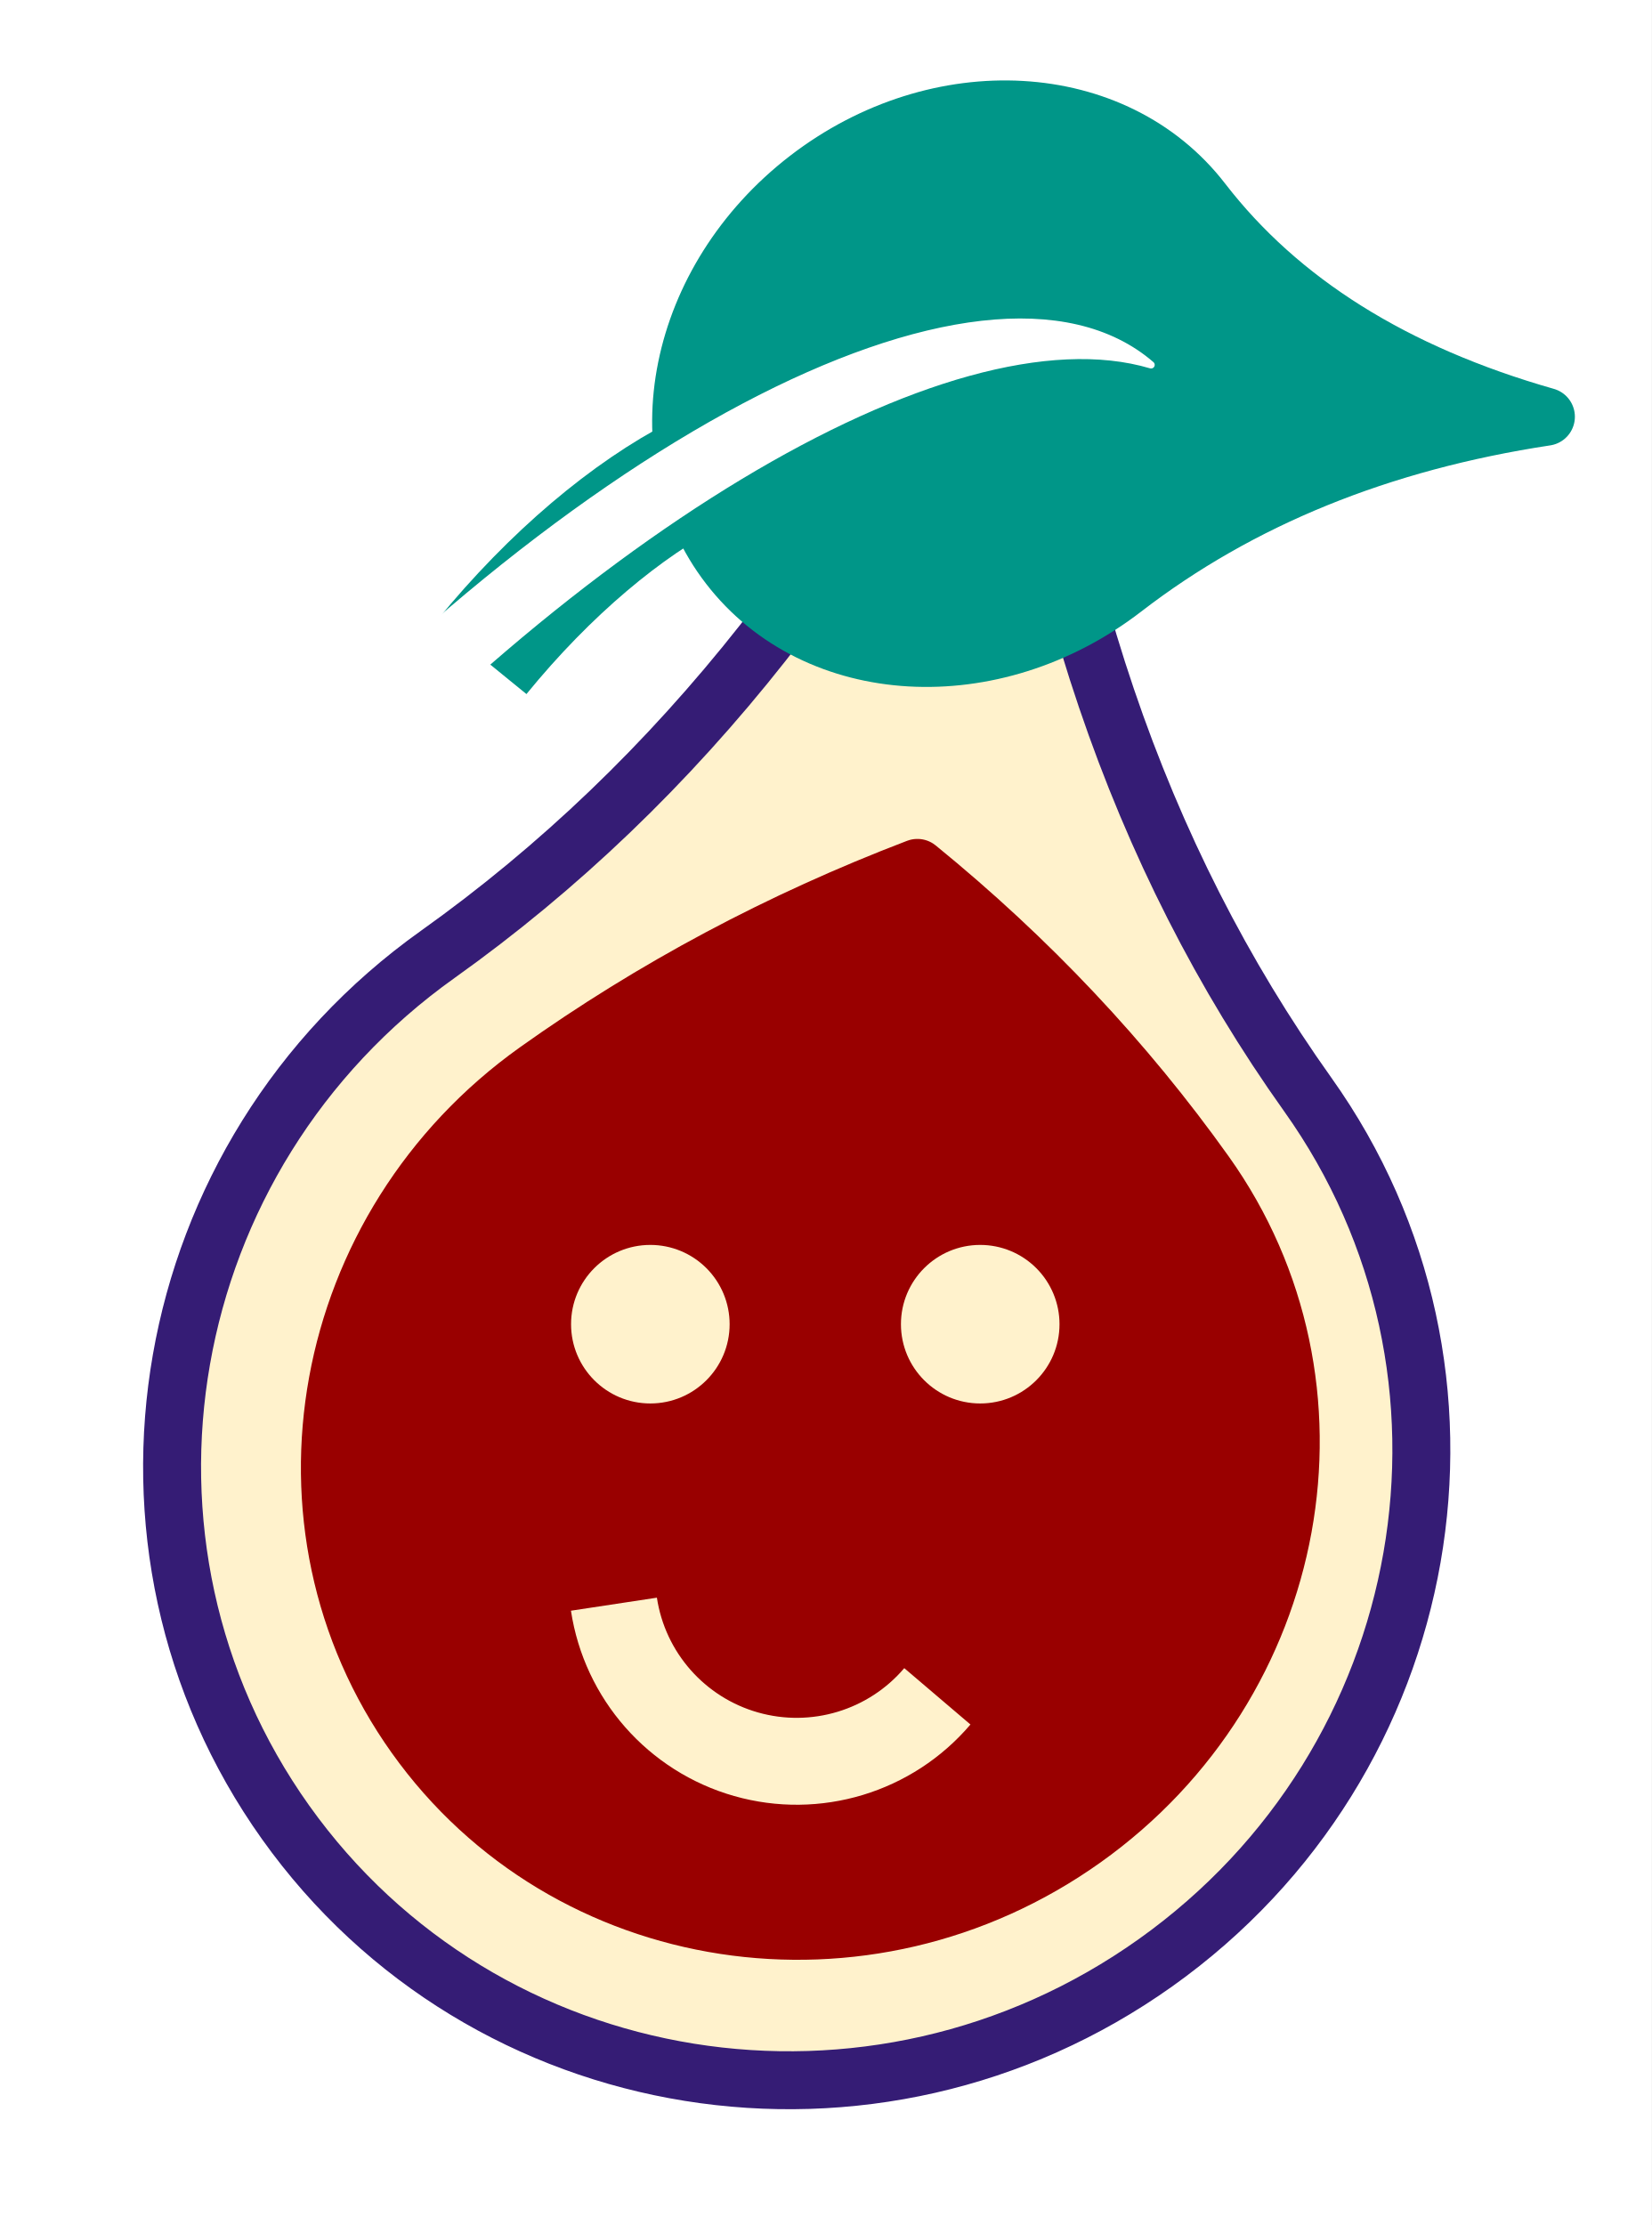
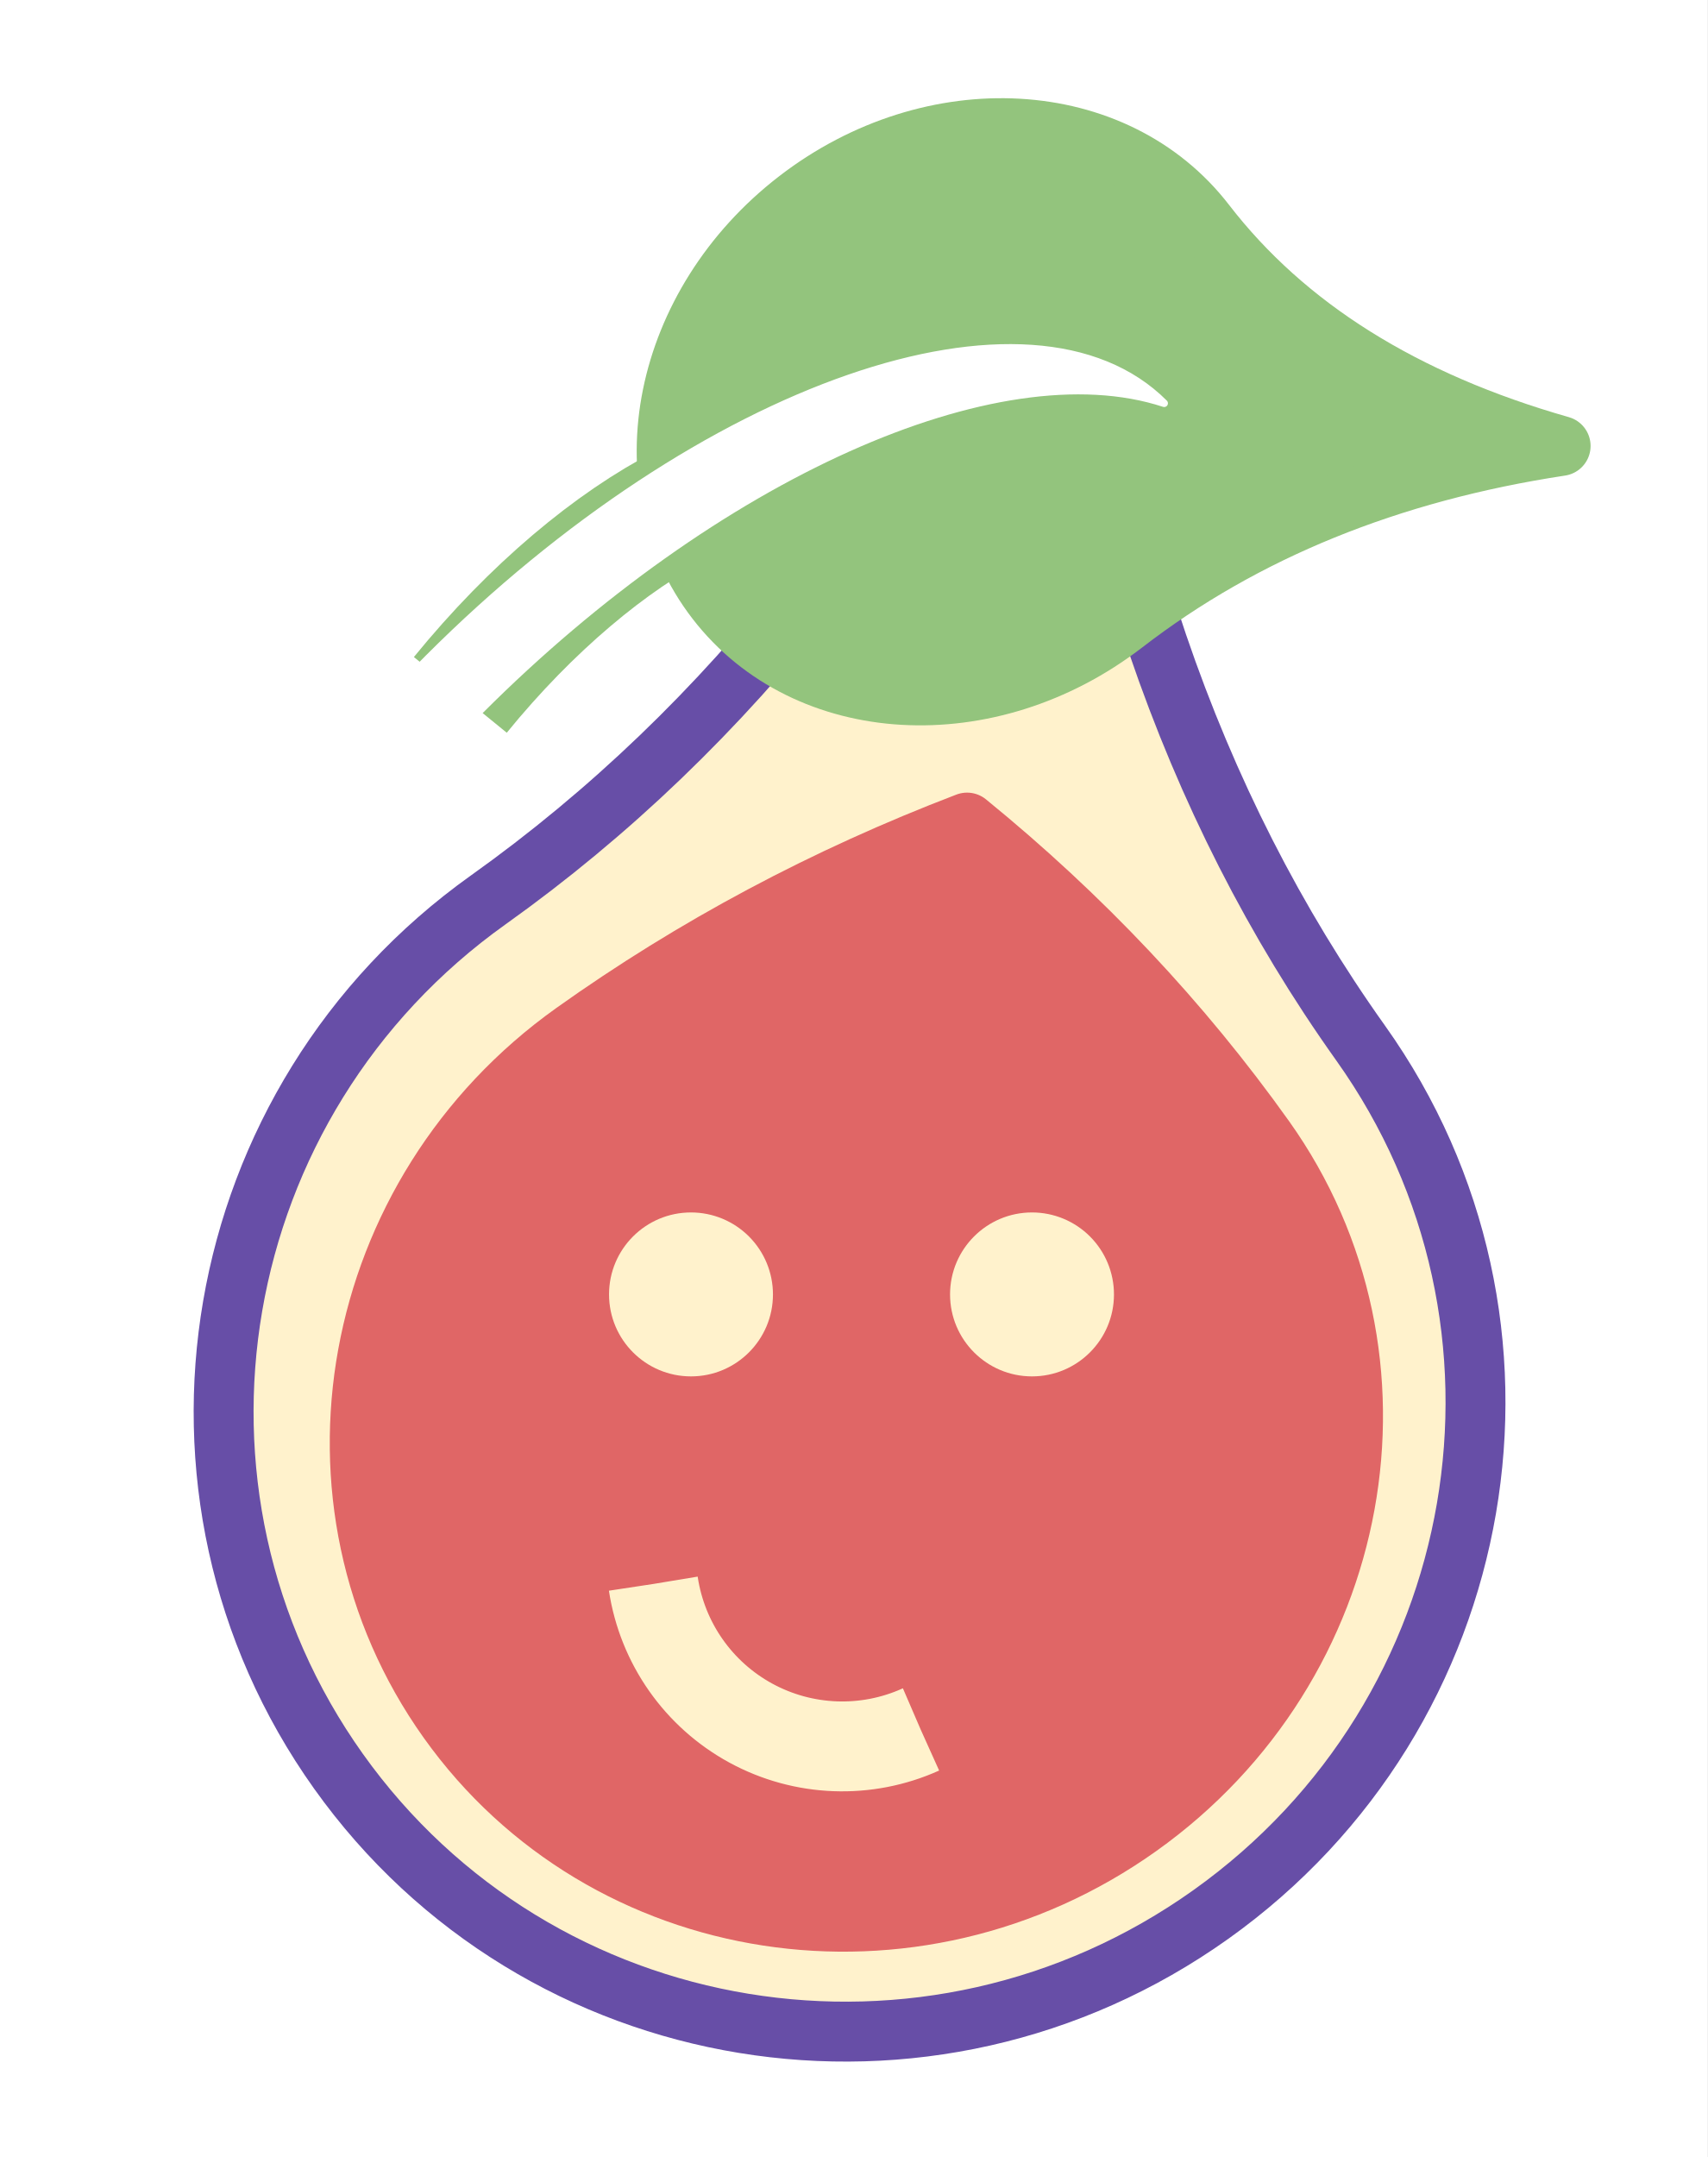
- <svg xmlns="http://www.w3.org/2000/svg" version="1.1" viewBox="0.0 0.0 228.0 307.199" fill="none" stroke="none" stroke-linecap="square" stroke-miterlimit="10">
+ <svg xmlns="http://www.w3.org/2000/svg" version="1.1" viewBox="0.0 0.0 228.0 288.0" fill="none" stroke="none" stroke-linecap="square" stroke-miterlimit="10">
  <clipPath id="g106732f9e27_0_4.0">
-     <path d="m0 0l228.0 0l0 307.199l-228.0 0l0 -307.199z" clip-rule="nonzero" />
+     <path d="m0 0l228.0 0l0 288.0l-228.0 0l0 -288.0z" clip-rule="nonzero" />
  </clipPath>
  <g clip-path="url(#g106732f9e27_0_4.0)">
-     <path fill="#ffffff" d="m0 0l228.0 0l0 307.199l-228.0 0z" fill-rule="evenodd" />
-     <path fill="#000000" fill-opacity="0.0" d="m66.477 90.774l0 0c19.004 -23.318 42.694 -35.466 52.913 -27.134l-34.409 42.22z" fill-rule="evenodd" />
-     <path fill="#000000" fill-opacity="0.0" d="m66.477 90.774l0 0c19.004 -23.318 42.694 -35.466 52.913 -27.134" fill-rule="evenodd" />
-     <path stroke="#009688" stroke-width="16.0" stroke-linejoin="round" stroke-linecap="butt" d="m66.477 90.774l0 0c19.004 -23.318 42.694 -35.466 52.913 -27.134" fill-rule="evenodd" />
-     <path fill="#fff2cc" d="m39.439 251.623l0 0c-27.379 -38.434 -17.988 -92.089 20.976 -119.843q50.132 -35.708 79.386 -100.725q5.514 70.614 40.74 120.063l0 0c27.379 38.434 17.988 92.089 -20.976 119.843l0 0c-38.964 27.753 -92.747 19.095 -120.126 -19.339z" fill-rule="evenodd" />
-     <path stroke="#351c75" stroke-width="8.0" stroke-linejoin="round" stroke-linecap="butt" d="m39.439 251.623l0 0c-27.379 -38.434 -17.988 -92.089 20.976 -119.843q50.132 -35.708 79.386 -100.725q5.514 70.614 40.74 120.063l0 0c27.379 38.434 17.988 92.089 -20.976 119.843l0 0c-38.964 27.753 -92.747 19.095 -120.126 -19.339z" fill-rule="evenodd" />
-     <path fill="#990000" d="m57.348 239.71l0 0c-20.856 -29.275 -13.354 -70.402 16.756 -91.858q24.047 -17.136 52.545 -28.024q23.082 18.801 39.739 42.181l0 0c20.856 29.275 13.354 70.402 -16.756 91.858l0 0c-30.11 21.456 -71.427 15.118 -92.283 -14.157z" fill-rule="evenodd" />
-     <path stroke="#990000" stroke-width="8.0" stroke-linejoin="round" stroke-linecap="butt" d="m57.348 239.71l0 0c-20.856 -29.275 -13.354 -70.402 16.756 -91.858q24.047 -17.136 52.545 -28.024q23.082 18.801 39.739 42.181l0 0c20.856 29.275 13.354 70.402 -16.756 91.858l0 0c-30.11 21.456 -71.427 15.118 -92.283 -14.157z" fill-rule="evenodd" />
-     <path fill="#009688" d="m111.498 24.691l0 0c18.038 -13.907 42.427 -12.518 54.472 3.102q16.038 20.798 47.449 29.744q-34.282 5.205 -58.299 23.721l0 0c-18.038 13.907 -42.427 12.518 -54.472 -3.102l0 0c-12.046 -15.621 -7.188 -39.557 10.85 -53.465z" fill-rule="evenodd" />
-     <path stroke="#009688" stroke-width="8.0" stroke-linejoin="round" stroke-linecap="butt" d="m111.498 24.691l0 0c18.038 -13.907 42.427 -12.518 54.472 3.102q16.038 20.798 47.449 29.744q-34.282 5.205 -58.299 23.721l0 0c-18.038 13.907 -42.427 12.518 -54.472 -3.102l0 0c-12.046 -15.621 -7.188 -39.557 10.85 -53.465z" fill-rule="evenodd" />
-     <path fill="#fff2cc" d="m78.837 182.827l0 0c0 -6.045 4.9 -10.945 10.945 -10.945l0 0c2.903 0 5.687 1.153 7.739 3.206c2.053 2.053 3.206 4.836 3.206 7.739l0 0c0 6.045 -4.9 10.945 -10.945 10.945l0 0c-6.045 0 -10.945 -4.9 -10.945 -10.945z" fill-rule="evenodd" />
-     <path fill="#fff2cc" d="m124.379 182.827l0 0c0 -6.045 4.9 -10.945 10.945 -10.945l0 0c2.903 0 5.687 1.153 7.739 3.206c2.053 2.053 3.206 4.836 3.206 7.739l0 0c0 6.045 -4.9 10.945 -10.945 10.945l0 0c-6.045 0 -10.945 -4.9 -10.945 -10.945z" fill-rule="evenodd" />
-     <path fill="#000000" fill-opacity="0.0" d="m129.406 234.206c-6.48 7.607 -16.805 10.731 -26.415 7.994c-9.611 -2.738 -16.739 -10.834 -18.237 -20.714l25.228 -3.827z" fill-rule="evenodd" />
-     <path fill="#000000" fill-opacity="0.0" d="m129.406 234.206c-6.48 7.607 -16.805 10.731 -26.415 7.994c-9.611 -2.738 -16.739 -10.834 -18.237 -20.714" fill-rule="evenodd" />
-     <path stroke="#fff2cc" stroke-width="12.0" stroke-linejoin="round" stroke-linecap="butt" d="m129.406 234.206c-6.48 7.607 -16.805 10.731 -26.415 7.994c-9.611 -2.738 -16.739 -10.834 -18.237 -20.714" fill-rule="evenodd" />
-     <path fill="#ffffff" d="m-24.365 262.849l0 0c-22.909 -19.778 -0.453 -83.375 50.157 -142.047c50.61 -58.673 110.209 -90.203 133.118 -70.425l0 0c-27.968 -8.296 -81.288 23.828 -126.448 76.183c-45.161 52.355 -69.123 109.824 -56.827 136.289z" fill-rule="evenodd" />
-     <path stroke="#ffffff" stroke-width="1.0" stroke-linejoin="round" stroke-linecap="butt" d="m-24.365 262.849l0 0c-22.909 -19.778 -0.453 -83.375 50.157 -142.047c50.61 -58.673 110.209 -90.203 133.118 -70.425l0 0c-27.968 -8.296 -81.288 23.828 -126.448 76.183c-45.161 52.355 -69.123 109.824 -56.827 136.289z" fill-rule="evenodd" />
+     <path fill="#ffffff" d="m0 0l228.0 0l0 288.0l-228.0 0z" fill-rule="evenodd" />
+     <path fill="#000000" fill-opacity="0.0" d="m61.474 92.78l0 0c19.004 -23.318 42.694 -35.466 52.913 -27.134l-34.409 42.22z" fill-rule="evenodd" />
+     <path fill="#000000" fill-opacity="0.0" d="m61.474 92.78l0 0c19.004 -23.318 42.694 -35.466 52.913 -27.134" fill-rule="evenodd" />
+     <path stroke="#93c47d" stroke-width="16.0" stroke-linejoin="round" stroke-linecap="butt" d="m61.474 92.78l0 0c19.004 -23.318 42.694 -35.466 52.913 -27.134" fill-rule="evenodd" />
+     <path fill="#fff2cc" d="m45.204 236.498l0 0c-26.649 -37.407 -17.695 -89.498 20 -116.346q48.498 -34.544 76.675 -97.615q5.542 68.604 39.829 116.733l0 0c26.649 37.408 17.695 89.498 -20.0 116.346l0 0c-37.695 26.849 -89.855 18.289 -116.504 -19.118z" fill-rule="evenodd" />
+     <path stroke="#674ea7" stroke-width="8.0" stroke-linejoin="round" stroke-linecap="butt" d="m45.204 236.498l0 0c-26.649 -37.407 -17.695 -89.498 20 -116.346q48.498 -34.544 76.675 -97.615q5.542 68.604 39.829 116.733l0 0c26.649 37.408 17.695 89.498 -20.0 116.346l0 0c-37.695 26.849 -89.855 18.289 -116.504 -19.118z" fill-rule="evenodd" />
+     <path fill="#e06666" d="m59.846 229.712l0 0c-20.856 -29.275 -13.354 -70.402 16.756 -91.858q24.047 -17.136 52.545 -28.024q23.082 18.801 39.739 42.181l0 0c20.856 29.275 13.354 70.402 -16.756 91.858l0 0c-30.11 21.456 -71.427 15.118 -92.283 -14.157z" fill-rule="evenodd" />
+     <path stroke="#e06666" stroke-width="8.0" stroke-linejoin="round" stroke-linecap="butt" d="m59.846 229.712l0 0c-20.856 -29.275 -13.354 -70.402 16.756 -91.858q24.047 -17.136 52.545 -28.024q23.082 18.801 39.739 42.181l0 0c20.856 29.275 13.354 70.402 -16.756 91.858l0 0c-30.11 21.456 -71.427 15.118 -92.283 -14.157z" fill-rule="evenodd" />
+     <path fill="#fff2cc" d="m81.335 172.829l0 0c0 -6.045 4.9 -10.945 10.945 -10.945l0 0c2.903 0 5.687 1.153 7.739 3.206c2.053 2.053 3.206 4.836 3.206 7.739l0 0c0 6.045 -4.9 10.945 -10.945 10.945l0 0c-6.045 0 -10.945 -4.9 -10.945 -10.945z" fill-rule="evenodd" />
+     <path fill="#fff2cc" d="m126.876 172.829l0 0c0 -6.045 4.9 -10.945 10.945 -10.945l0 0c2.903 0 5.687 1.153 7.739 3.206c2.053 2.053 3.206 4.836 3.206 7.739l0 0c0 6.045 -4.9 10.945 -10.945 10.945l0 0c-6.045 0 -10.945 -4.9 -10.945 -10.945z" fill-rule="evenodd" />
+     <path fill="#000000" fill-opacity="0.0" d="m122.954 230.929l0 0c-7.277 3.276 -15.668 2.959 -22.677 -0.858c-7.009 -3.817 -11.829 -10.693 -13.026 -18.583l25.228 -3.827z" fill-rule="evenodd" />
+     <path fill="#000000" fill-opacity="0.0" d="m122.954 230.929l0 0c-7.277 3.276 -15.668 2.959 -22.677 -0.858c-7.009 -3.817 -11.829 -10.693 -13.026 -18.583" fill-rule="evenodd" />
+     <path stroke="#fff2cc" stroke-width="12.0" stroke-linejoin="round" stroke-linecap="butt" stroke-dasharray="96.0,36.0" d="m122.954 230.929l0 0c-7.277 3.276 -15.668 2.959 -22.677 -0.858c-7.009 -3.817 -11.829 -10.693 -13.026 -18.583" fill-rule="evenodd" />
+     <path fill="#93c47d" d="m106.495 26.697l0 0c18.038 -13.907 42.427 -12.518 54.472 3.102q16.038 20.798 47.449 29.744q-34.282 5.205 -58.299 23.721l0 0c-18.038 13.907 -42.427 12.518 -54.472 -3.102l0 0c-12.046 -15.621 -7.188 -39.557 10.85 -53.465z" fill-rule="evenodd" />
+     <path stroke="#93c47d" stroke-width="8.0" stroke-linejoin="round" stroke-linecap="butt" d="m106.495 26.697l0 0c18.038 -13.907 42.427 -12.518 54.472 3.102q16.038 20.798 47.449 29.744q-34.282 5.205 -58.299 23.721l0 0c-18.038 13.907 -42.427 12.518 -54.472 -3.102l0 0c-12.046 -15.621 -7.188 -39.557 10.85 -53.465z" fill-rule="evenodd" />
+     <path fill="#ffffff" d="m23.125 186.192l0 0c-17.725 -17.743 -2.468 -61.753 34.079 -98.299c36.546 -36.546 80.542 -51.79 98.268 -34.047l0 0c-22.259 -7.311 -59.967 9.607 -91.341 40.981c-31.374 31.374 -48.302 69.092 -41.006 91.365z" fill-rule="evenodd" />
+     <path stroke="#ffffff" stroke-width="1.0" stroke-linejoin="round" stroke-linecap="butt" d="m23.125 186.192l0 0c-17.725 -17.743 -2.468 -61.753 34.079 -98.299c36.546 -36.546 80.542 -51.79 98.268 -34.047l0 0c-22.259 -7.311 -59.967 9.607 -91.341 40.981c-31.374 31.374 -48.302 69.092 -41.006 91.365z" fill-rule="evenodd" />
  </g>
</svg>
